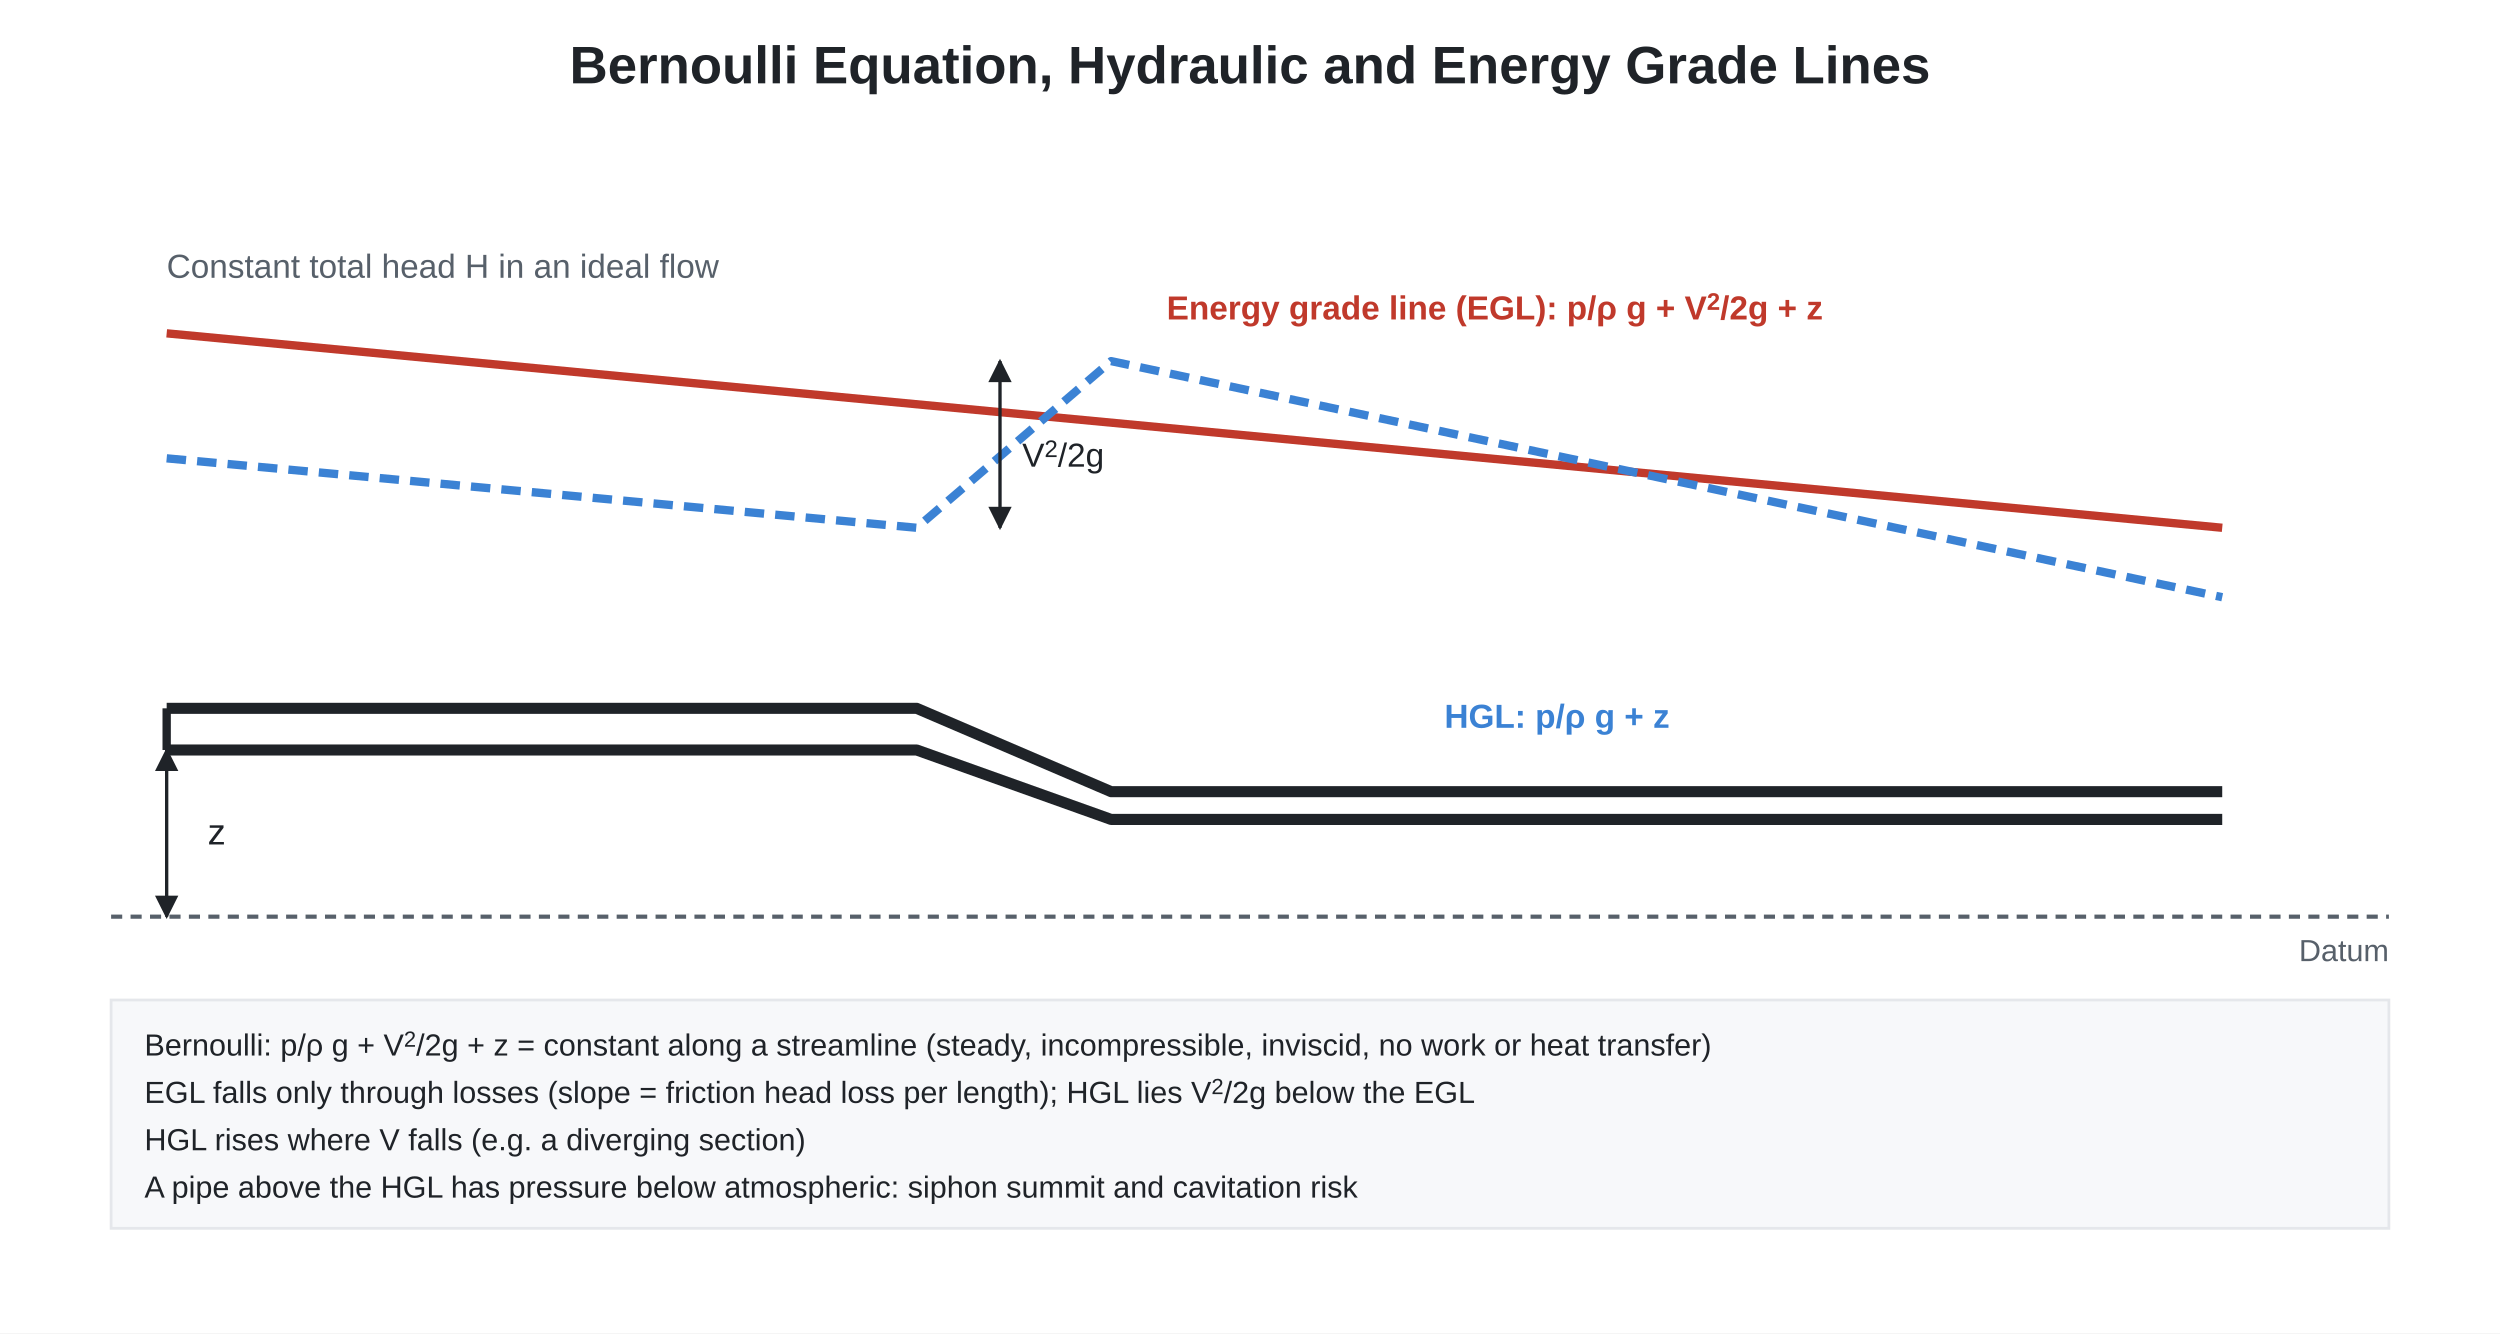
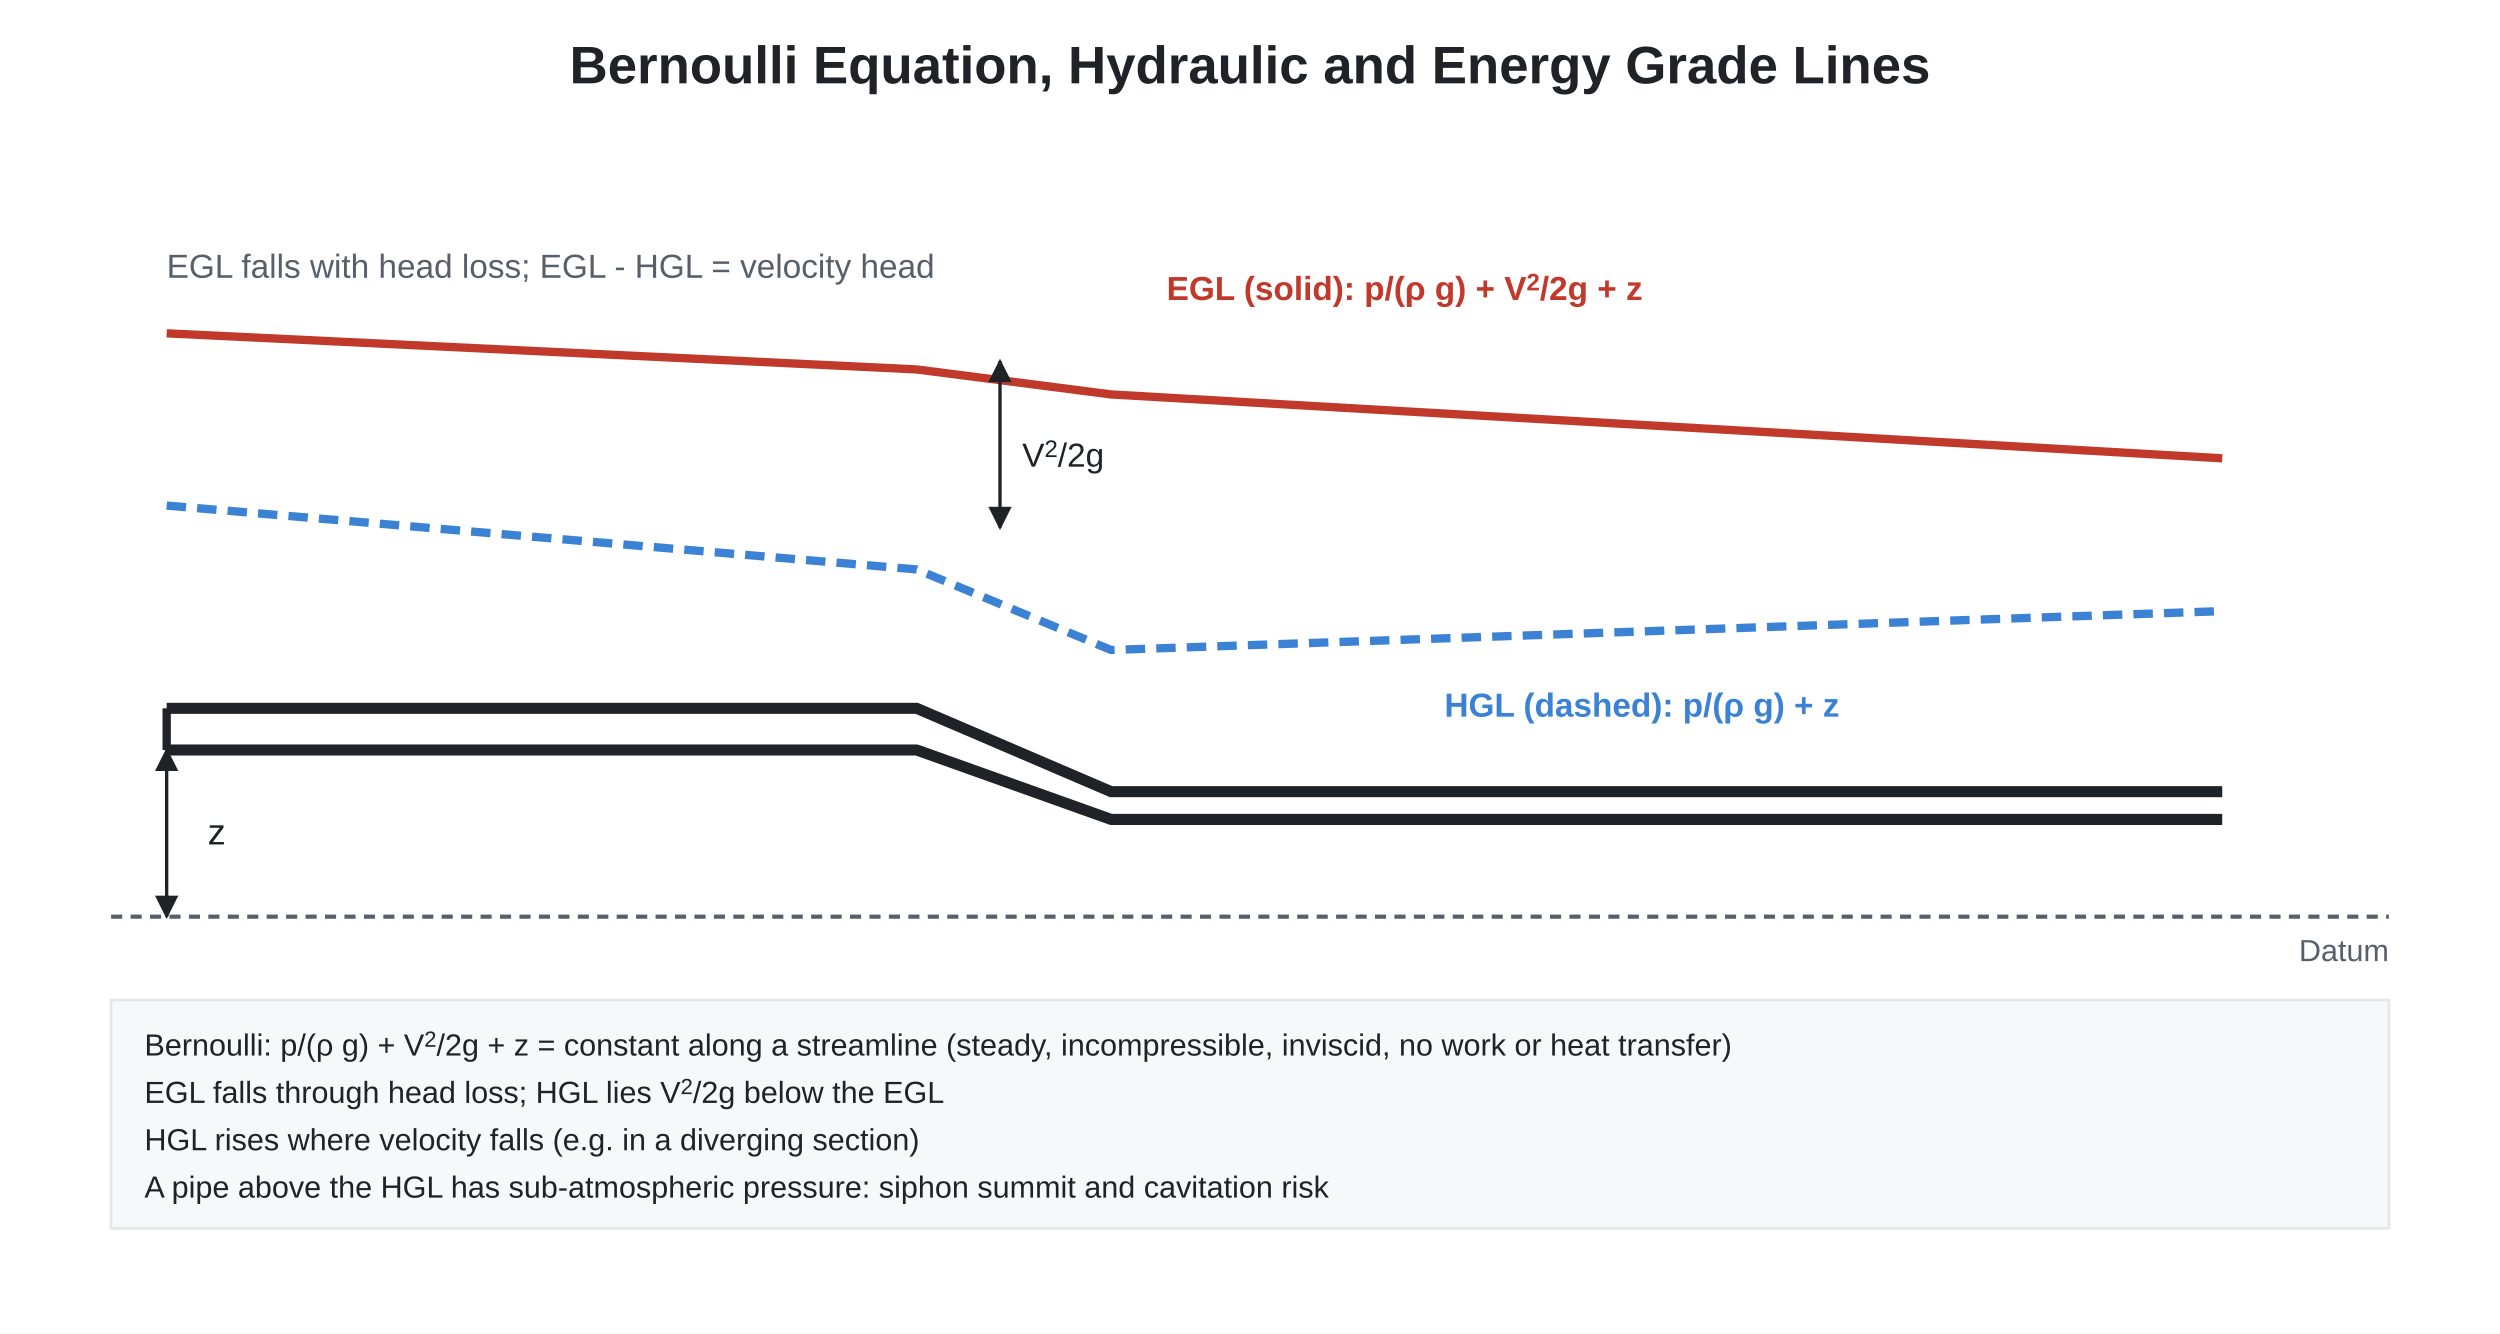
<svg xmlns="http://www.w3.org/2000/svg" width="900" height="480" viewBox="0 0 900 480" font-family="Arial, Helvetica, sans-serif">
  <defs>
    <marker id="ae-ink" viewBox="0 0 10 10" refX="9" refY="5" markerWidth="7" markerHeight="7" orient="auto">
      <path d="M0,0 L10,5 L0,10 z" fill="#1f2328" />
    </marker>
    <marker id="as-ink" viewBox="0 0 10 10" refX="1" refY="5" markerWidth="7" markerHeight="7" orient="auto">
      <path d="M10,0 L0,5 L10,10 z" fill="#1f2328" />
    </marker>
    <marker id="ae-blue" viewBox="0 0 10 10" refX="9" refY="5" markerWidth="7" markerHeight="7" orient="auto">
      <path d="M0,0 L10,5 L0,10 z" fill="#3b82d4" />
    </marker>
    <marker id="as-blue" viewBox="0 0 10 10" refX="1" refY="5" markerWidth="7" markerHeight="7" orient="auto">
      <path d="M10,0 L0,5 L10,10 z" fill="#3b82d4" />
    </marker>
    <marker id="ae-red" viewBox="0 0 10 10" refX="9" refY="5" markerWidth="7" markerHeight="7" orient="auto">
      <path d="M0,0 L10,5 L0,10 z" fill="#c0392b" />
    </marker>
    <marker id="as-red" viewBox="0 0 10 10" refX="1" refY="5" markerWidth="7" markerHeight="7" orient="auto">
      <path d="M10,0 L0,5 L10,10 z" fill="#c0392b" />
    </marker>
    <marker id="ae-grey" viewBox="0 0 10 10" refX="9" refY="5" markerWidth="7" markerHeight="7" orient="auto">
      <path d="M0,0 L10,5 L0,10 z" fill="#57606a" />
    </marker>
    <marker id="as-grey" viewBox="0 0 10 10" refX="1" refY="5" markerWidth="7" markerHeight="7" orient="auto">
      <path d="M10,0 L0,5 L10,10 z" fill="#57606a" />
    </marker>
    <marker id="ae-green" viewBox="0 0 10 10" refX="9" refY="5" markerWidth="7" markerHeight="7" orient="auto">
      <path d="M0,0 L10,5 L0,10 z" fill="#2e8b57" />
    </marker>
    <marker id="as-green" viewBox="0 0 10 10" refX="1" refY="5" markerWidth="7" markerHeight="7" orient="auto">
      <path d="M10,0 L0,5 L10,10 z" fill="#2e8b57" />
    </marker>
    <marker id="ae-orange" viewBox="0 0 10 10" refX="9" refY="5" markerWidth="7" markerHeight="7" orient="auto">
      <path d="M0,0 L10,5 L0,10 z" fill="#d98a1f" />
    </marker>
    <marker id="as-orange" viewBox="0 0 10 10" refX="1" refY="5" markerWidth="7" markerHeight="7" orient="auto">
      <path d="M10,0 L0,5 L10,10 z" fill="#d98a1f" />
    </marker>
    <marker id="ae-purple" viewBox="0 0 10 10" refX="9" refY="5" markerWidth="7" markerHeight="7" orient="auto">
      <path d="M0,0 L10,5 L0,10 z" fill="#7c5cd8" />
    </marker>
    <marker id="as-purple" viewBox="0 0 10 10" refX="1" refY="5" markerWidth="7" markerHeight="7" orient="auto">
      <path d="M10,0 L0,5 L10,10 z" fill="#7c5cd8" />
    </marker>
  </defs>
  <rect width="900" height="480" fill="#ffffff" />
  <text x="450" y="30" font-size="19" fill="#1f2328" text-anchor="middle" font-weight="bold">Bernoulli Equation, Hydraulic and Energy Grade Lines</text>
  <line x1="40" y1="330" x2="860" y2="330" stroke="#57606a" stroke-width="1.5" stroke-dasharray="4 3" />
  <text x="860" y="346" font-size="11" fill="#57606a" text-anchor="end">Datum</text>
  <polyline points="60,270 330,270 400,295 800,295" fill="none" stroke="#1f2328" stroke-width="4" stroke-linejoin="round" />
  <polyline points="60,255 330,255 400,285 800,285" fill="none" stroke="#1f2328" stroke-width="4" stroke-linejoin="round" />
  <line x1="60" y1="255" x2="60" y2="270" stroke="#1f2328" stroke-width="3" />
-   <polyline points="60,120 800,190" fill="none" stroke="#c0392b" stroke-width="3" stroke-linejoin="round" />
-   <polyline points="60,165 330,190 400,130 800,215" fill="none" stroke="#3b82d4" stroke-width="3" stroke-dasharray="7 4" stroke-linejoin="round" />
-   <text x="420" y="115" font-size="12" fill="#c0392b" text-anchor="start" font-weight="bold">Energy grade line (EGL): p/ρ g + V<tspan baseline-shift="super" font-size="72%">2</tspan>/2g + z</text>
-   <text x="520" y="262" font-size="12" fill="#3b82d4" text-anchor="start" font-weight="bold">HGL: p/ρ g + z</text>
+   <polyline points="60,120 330,133 400,142 800,165" fill="none" stroke="#c0392b" stroke-width="3" stroke-linejoin="round" />
+   <polyline points="60,182 330,205 400,234 800,220" fill="none" stroke="#3b82d4" stroke-width="3" stroke-dasharray="7 4" stroke-linejoin="round" />
+   <text x="420" y="108" font-size="12" fill="#c0392b" text-anchor="start" font-weight="bold">EGL (solid): p/(ρ g) + V<tspan baseline-shift="super" font-size="72%">2</tspan>/2g + z</text>
+   <text x="520" y="258" font-size="12" fill="#3b82d4" text-anchor="start" font-weight="bold">HGL (dashed): p/(ρ g) + z</text>
  <line x1="360" y1="130" x2="360" y2="190" stroke="#1f2328" stroke-width="1.2" marker-end="url(#ae-ink)" marker-start="url(#as-ink)" />
  <text x="368" y="168" font-size="12" fill="#1f2328" text-anchor="start">V<tspan baseline-shift="super" font-size="72%">2</tspan>/2g</text>
  <line x1="60" y1="270" x2="60" y2="330" stroke="#1f2328" stroke-width="1.2" marker-end="url(#ae-ink)" marker-start="url(#as-ink)" />
  <rect x="70.425" y="291" width="15.15" height="18" fill="#ffffff" opacity="0.9" />
  <text x="78" y="304" font-size="13" fill="#1f2328" text-anchor="middle">z</text>
-   <text x="60" y="100" font-size="12" fill="#57606a" text-anchor="start">Constant total head H in an ideal flow</text>
+   <text x="60" y="100" font-size="12" fill="#57606a" text-anchor="start">EGL falls with head loss; EGL - HGL = velocity head</text>
  <rect x="40" y="360" width="820" height="82.2" fill="#f7f8fa" stroke="#e5e7eb" stroke-width="1" />
-   <text x="52" y="380" font-size="11" fill="#1f2328" text-anchor="start">Bernoulli: p/ρ g + V<tspan baseline-shift="super" font-size="72%">2</tspan>/2g + z = constant along a streamline (steady, incompressible, inviscid, no work or heat transfer)</text>
-   <text x="52" y="397.05" font-size="11" fill="#1f2328" text-anchor="start">EGL falls only through losses (slope = friction head loss per length); HGL lies V<tspan baseline-shift="super" font-size="72%">2</tspan>/2g below the EGL</text>
-   <text x="52" y="414.1" font-size="11" fill="#1f2328" text-anchor="start">HGL rises where V falls (e.g. a diverging section)</text>
-   <text x="52" y="431.15" font-size="11" fill="#1f2328" text-anchor="start">A pipe above the HGL has pressure below atmospheric: siphon summit and cavitation risk</text>
+   <text x="52" y="380" font-size="11" fill="#1f2328" text-anchor="start">Bernoulli: p/(ρ g) + V<tspan baseline-shift="super" font-size="72%">2</tspan>/2g + z = constant along a streamline (steady, incompressible, inviscid, no work or heat transfer)</text>
+   <text x="52" y="397.05" font-size="11" fill="#1f2328" text-anchor="start">EGL falls through head loss; HGL lies V<tspan baseline-shift="super" font-size="72%">2</tspan>/2g below the EGL</text>
+   <text x="52" y="414.1" font-size="11" fill="#1f2328" text-anchor="start">HGL rises where velocity falls (e.g. in a diverging section)</text>
+   <text x="52" y="431.15" font-size="11" fill="#1f2328" text-anchor="start">A pipe above the HGL has sub-atmospheric pressure: siphon summit and cavitation risk</text>
</svg>
